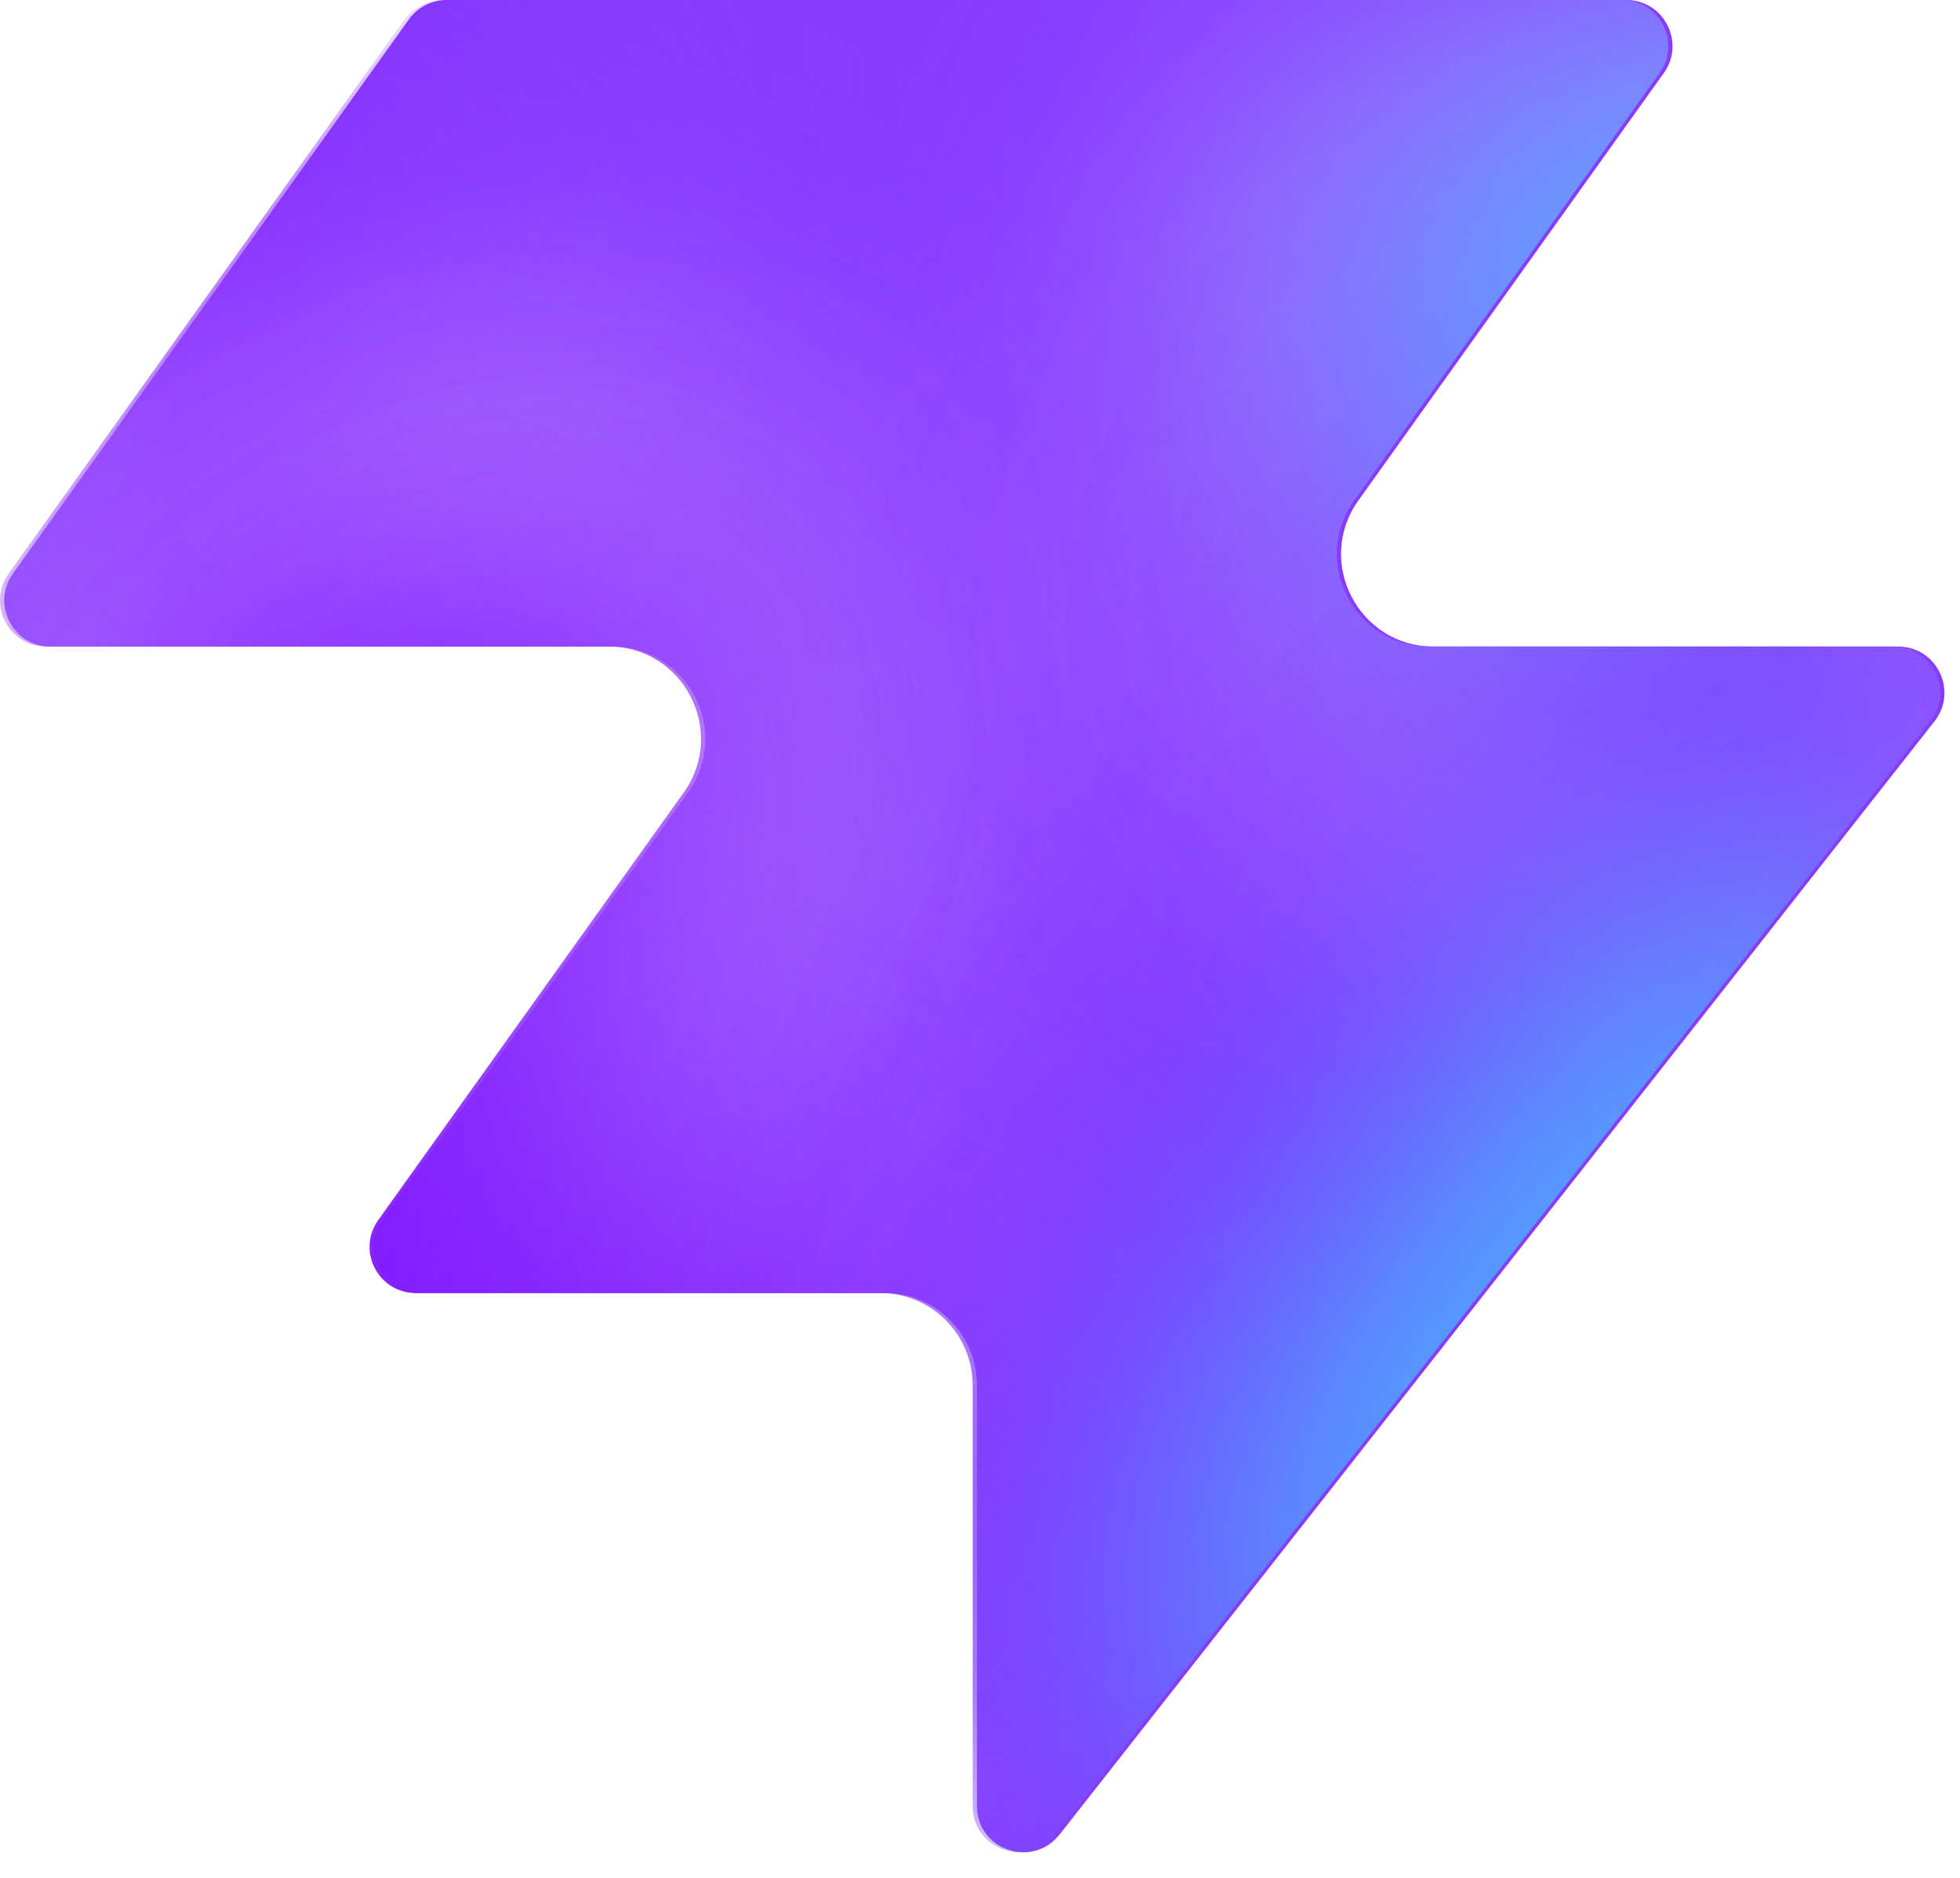
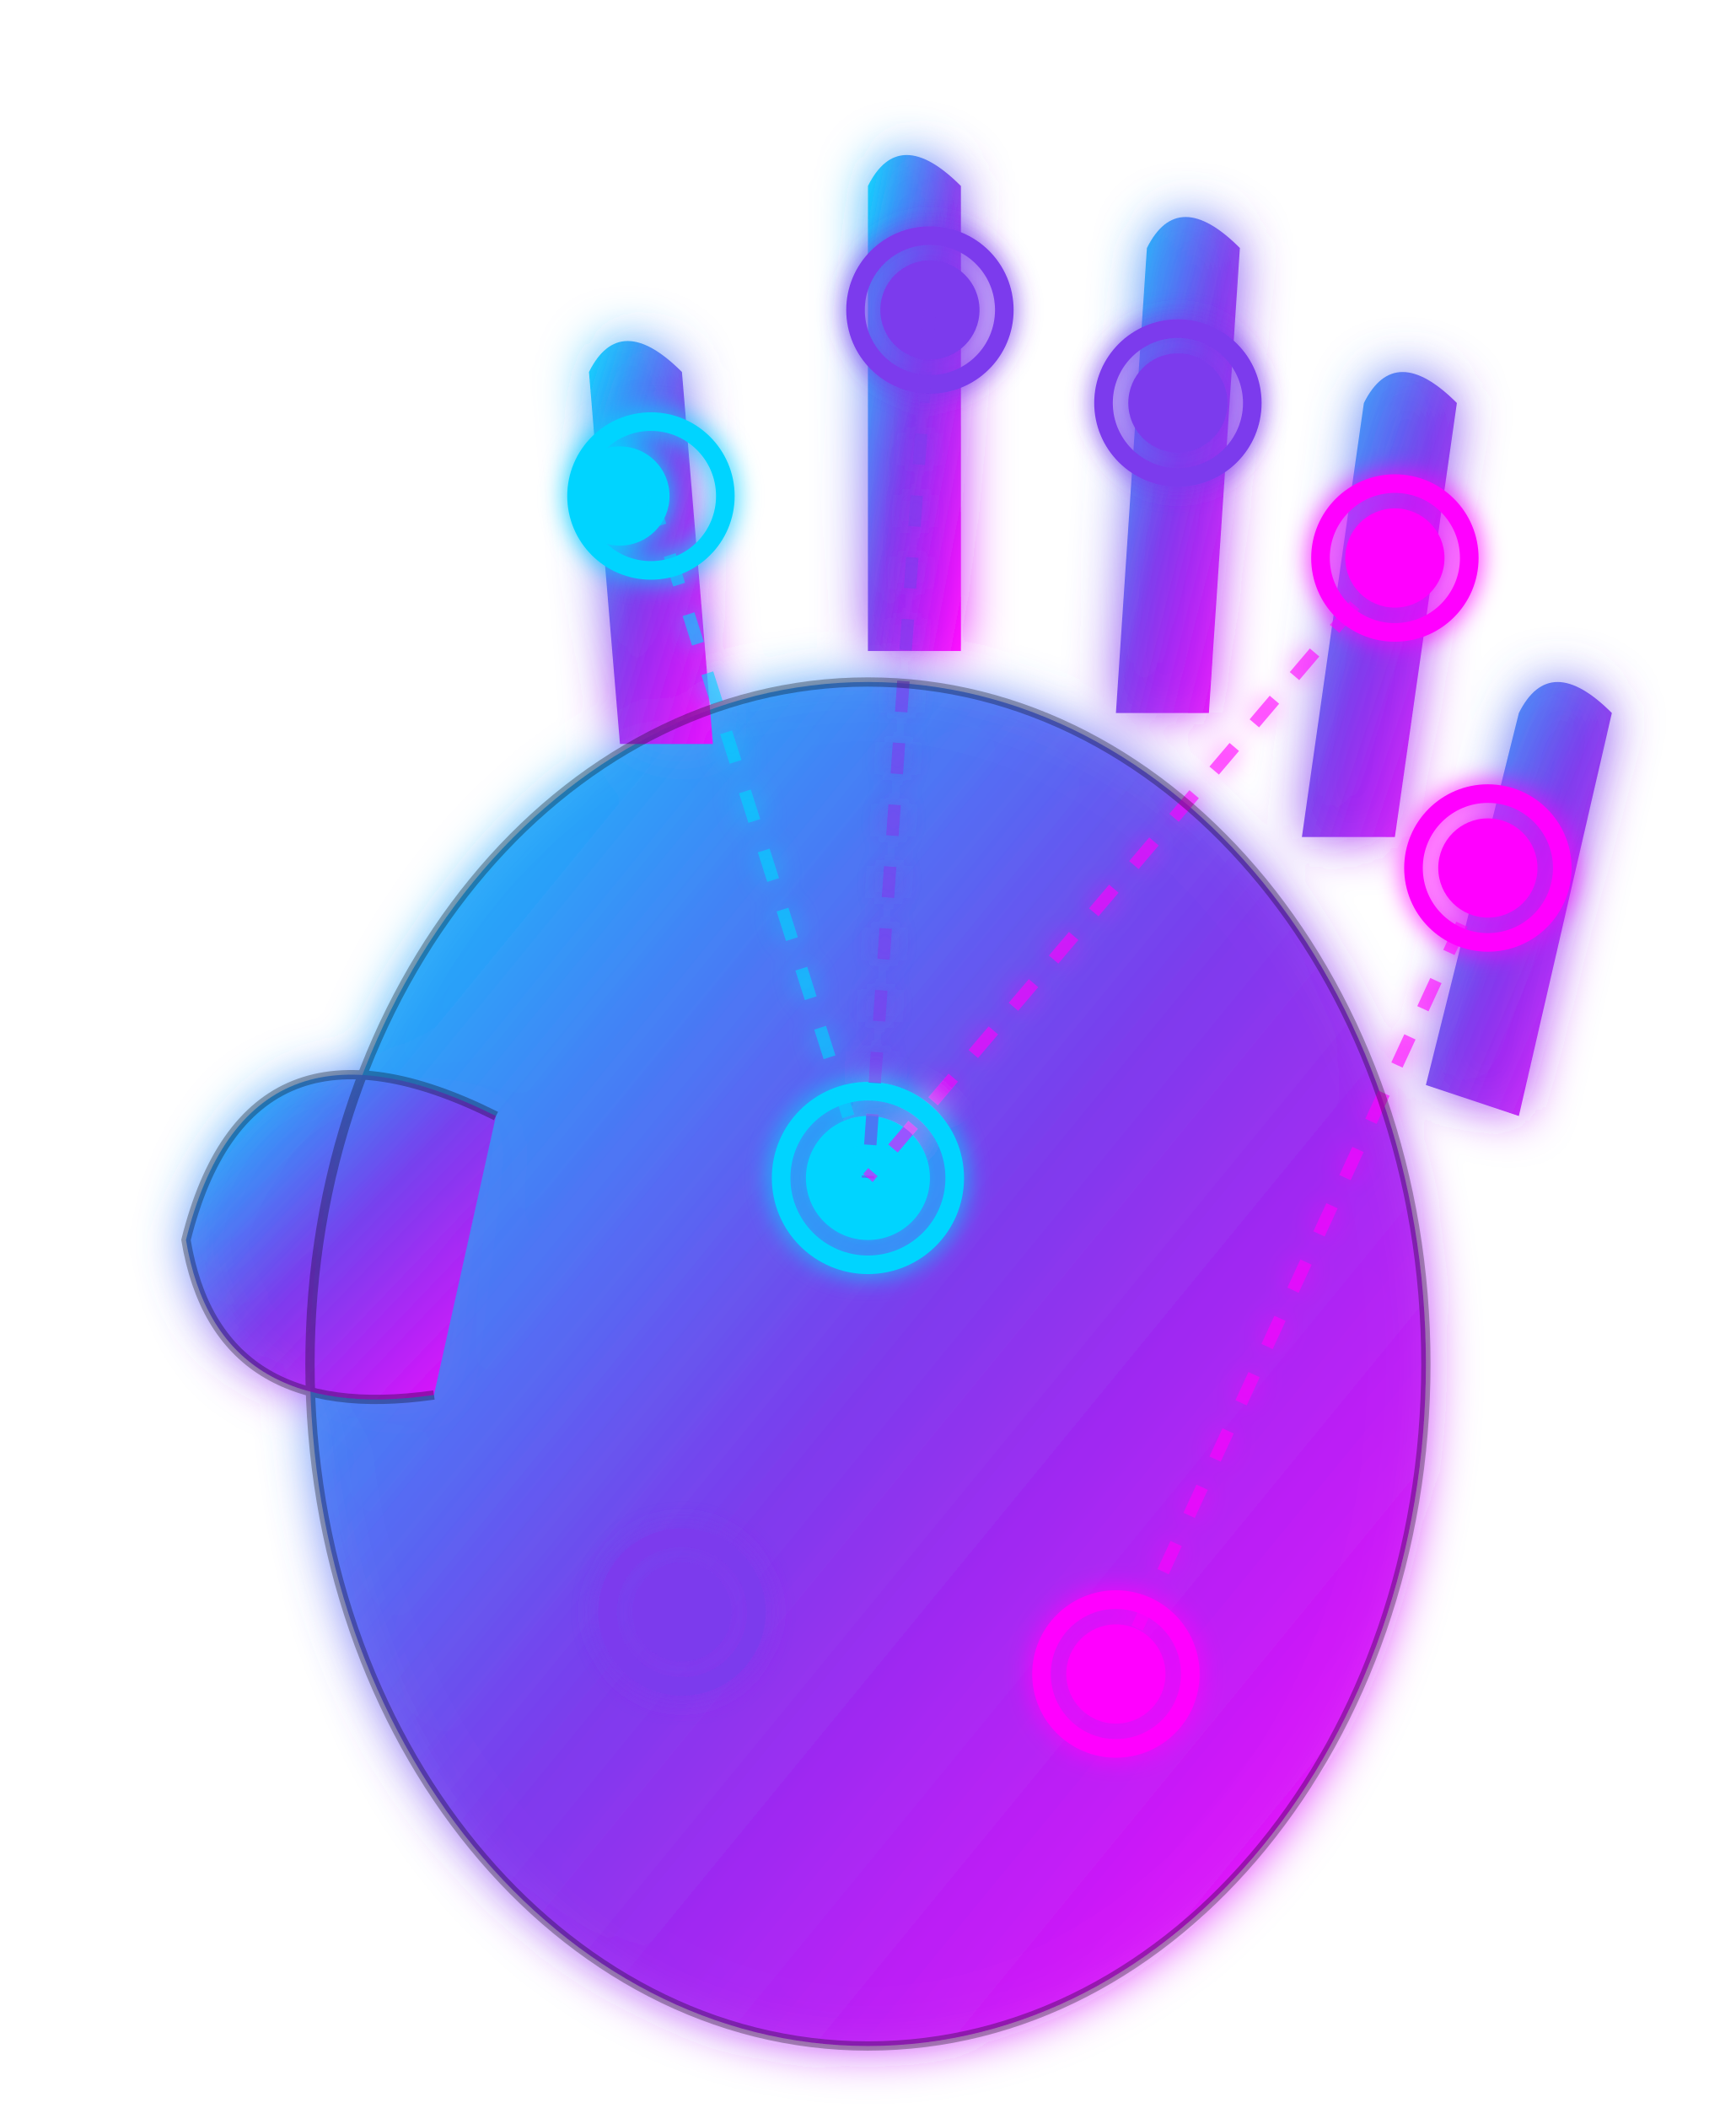
- <svg xmlns="http://www.w3.org/2000/svg" width="48" height="46" fill="none" viewBox="0 0 48 46">
-   <path fill="#863bff" d="M25.946 44.938c-.664.845-2.021.375-2.021-.698V33.937a2.26 2.26 0 0 0-2.262-2.262H10.287c-.92 0-1.456-1.04-.92-1.788l7.48-10.471c1.07-1.497 0-3.578-1.842-3.578H1.237c-.92 0-1.456-1.04-.92-1.788L10.013.474c.214-.297.556-.474.92-.474h28.894c.92 0 1.456 1.04.92 1.788l-7.48 10.471c-1.07 1.498 0 3.579 1.842 3.579h11.377c.943 0 1.473 1.088.89 1.83L25.947 44.94z" style="fill:#863bff;fill:color(display-p3 .525 .23 1);fill-opacity:1" />
-   <mask id="a" width="48" height="46" x="0" y="0" maskUnits="userSpaceOnUse" style="mask-type:alpha">
-     <path fill="#000" d="M25.842 44.938c-.664.844-2.021.375-2.021-.698V33.937a2.26 2.26 0 0 0-2.262-2.262H10.183c-.92 0-1.456-1.04-.92-1.788l7.48-10.471c1.07-1.498 0-3.579-1.842-3.579H1.133c-.92 0-1.456-1.04-.92-1.787L9.91.473c.214-.297.556-.474.92-.474h28.894c.92 0 1.456 1.04.92 1.788l-7.48 10.471c-1.07 1.498 0 3.578 1.842 3.578h11.377c.943 0 1.473 1.088.89 1.832L25.843 44.94z" style="fill:#000;fill-opacity:1" />
-   </mask>
-   <g mask="url(#a)">
-     <g filter="url(#b)">
-       <ellipse cx="5.508" cy="14.704" fill="#ede6ff" rx="5.508" ry="14.704" style="fill:#ede6ff;fill:color(display-p3 .927 .903 1);fill-opacity:1" transform="matrix(.00324 1 1 -.00324 -4.47 31.516)" />
-     </g>
-     <g filter="url(#c)">
-       <ellipse cx="10.399" cy="29.851" fill="#ede6ff" rx="10.399" ry="29.851" style="fill:#ede6ff;fill:color(display-p3 .927 .903 1);fill-opacity:1" transform="matrix(.00324 1 1 -.00324 -39.328 7.883)" />
-     </g>
-     <g filter="url(#d)">
-       <ellipse cx="5.508" cy="30.487" fill="#7e14ff" rx="5.508" ry="30.487" style="fill:#7e14ff;fill:color(display-p3 .492 .077 1);fill-opacity:1" transform="rotate(89.814 -25.913 -14.639)scale(1 -1)" />
-     </g>
-     <g filter="url(#e)">
-       <ellipse cx="5.508" cy="30.599" fill="#7e14ff" rx="5.508" ry="30.599" style="fill:#7e14ff;fill:color(display-p3 .492 .077 1);fill-opacity:1" transform="rotate(89.814 -32.644 -3.334)scale(1 -1)" />
-     </g>
-     <g filter="url(#f)">
-       <ellipse cx="5.508" cy="30.599" fill="#7e14ff" rx="5.508" ry="30.599" style="fill:#7e14ff;fill:color(display-p3 .492 .077 1);fill-opacity:1" transform="matrix(.00324 1 1 -.00324 -34.34 30.47)" />
-     </g>
-     <g filter="url(#g)">
-       <ellipse cx="14.072" cy="22.078" fill="#ede6ff" rx="14.072" ry="22.078" style="fill:#ede6ff;fill:color(display-p3 .927 .903 1);fill-opacity:1" transform="rotate(93.35 24.506 48.493)scale(-1 1)" />
-     </g>
-     <g filter="url(#h)">
-       <ellipse cx="3.47" cy="21.501" fill="#7e14ff" rx="3.47" ry="21.501" style="fill:#7e14ff;fill:color(display-p3 .492 .077 1);fill-opacity:1" transform="rotate(89.009 28.708 47.59)scale(-1 1)" />
-     </g>
-     <g filter="url(#i)">
-       <ellipse cx="3.47" cy="21.501" fill="#7e14ff" rx="3.47" ry="21.501" style="fill:#7e14ff;fill:color(display-p3 .492 .077 1);fill-opacity:1" transform="rotate(89.009 28.708 47.59)scale(-1 1)" />
-     </g>
-     <g filter="url(#j)">
-       <ellipse cx=".387" cy="8.972" fill="#7e14ff" rx="4.407" ry="29.108" style="fill:#7e14ff;fill:color(display-p3 .492 .077 1);fill-opacity:1" transform="rotate(39.51 .387 8.972)" />
-     </g>
-     <g filter="url(#k)">
-       <ellipse cx="47.523" cy="-6.092" fill="#7e14ff" rx="4.407" ry="29.108" style="fill:#7e14ff;fill:color(display-p3 .492 .077 1);fill-opacity:1" transform="rotate(37.892 47.523 -6.092)" />
-     </g>
-     <g filter="url(#l)">
-       <ellipse cx="41.412" cy="6.333" fill="#47bfff" rx="5.971" ry="9.665" style="fill:#47bfff;fill:color(display-p3 .28 .748 1);fill-opacity:1" transform="rotate(37.892 41.412 6.333)" />
-     </g>
-     <g filter="url(#m)">
-       <ellipse cx="-1.879" cy="38.332" fill="#7e14ff" rx="4.407" ry="29.108" style="fill:#7e14ff;fill:color(display-p3 .492 .077 1);fill-opacity:1" transform="rotate(37.892 -1.88 38.332)" />
-     </g>
-     <g filter="url(#n)">
-       <ellipse cx="-1.879" cy="38.332" fill="#7e14ff" rx="4.407" ry="29.108" style="fill:#7e14ff;fill:color(display-p3 .492 .077 1);fill-opacity:1" transform="rotate(37.892 -1.88 38.332)" />
-     </g>
-     <g filter="url(#o)">
-       <ellipse cx="35.651" cy="29.907" fill="#7e14ff" rx="4.407" ry="29.108" style="fill:#7e14ff;fill:color(display-p3 .492 .077 1);fill-opacity:1" transform="rotate(37.892 35.651 29.907)" />
-     </g>
-     <g filter="url(#p)">
-       <ellipse cx="38.418" cy="32.4" fill="#47bfff" rx="5.971" ry="15.297" style="fill:#47bfff;fill:color(display-p3 .28 .748 1);fill-opacity:1" transform="rotate(37.892 38.418 32.4)" />
-     </g>
-   </g>
+ <svg xmlns="http://www.w3.org/2000/svg" viewBox="140 20 280 340" fill="none">
  <defs>
-     <filter id="b" width="60.045" height="41.654" x="-19.77" y="16.149" color-interpolation-filters="sRGB" filterUnits="userSpaceOnUse">
-       <feFlood flood-opacity="0" result="BackgroundImageFix" />
-       <feBlend in="SourceGraphic" in2="BackgroundImageFix" result="shape" />
-       <feGaussianBlur result="effect1_foregroundBlur_2002_17158" stdDeviation="7.659" />
+     <linearGradient id="handGradient" x1="0%" y1="0%" x2="100%" y2="100%">
+       <stop offset="0%" style="stop-color:#00d4ff;stop-opacity:1" />
+       <stop offset="50%" style="stop-color:#7c3aed;stop-opacity:1" />
+       <stop offset="100%" style="stop-color:#ff00ff;stop-opacity:1" />
+     </linearGradient>
+     <filter id="neonGlow" x="-50%" y="-50%" width="200%" height="200%">
+       <feGaussianBlur stdDeviation="4" result="coloredBlur" />
+       <feMerge>
+         <feMergeNode in="coloredBlur" />
+         <feMergeNode in="SourceGraphic" />
+       </feMerge>
    </filter>
-     <filter id="c" width="90.34" height="51.437" x="-54.613" y="-7.533" color-interpolation-filters="sRGB" filterUnits="userSpaceOnUse">
-       <feFlood flood-opacity="0" result="BackgroundImageFix" />
-       <feBlend in="SourceGraphic" in2="BackgroundImageFix" result="shape" />
-       <feGaussianBlur result="effect1_foregroundBlur_2002_17158" stdDeviation="7.659" />
-     </filter>
-     <filter id="d" width="79.355" height="29.4" x="-49.64" y="2.03" color-interpolation-filters="sRGB" filterUnits="userSpaceOnUse">
-       <feFlood flood-opacity="0" result="BackgroundImageFix" />
-       <feBlend in="SourceGraphic" in2="BackgroundImageFix" result="shape" />
-       <feGaussianBlur result="effect1_foregroundBlur_2002_17158" stdDeviation="4.596" />
-     </filter>
-     <filter id="e" width="79.579" height="29.4" x="-45.045" y="20.029" color-interpolation-filters="sRGB" filterUnits="userSpaceOnUse">
-       <feFlood flood-opacity="0" result="BackgroundImageFix" />
-       <feBlend in="SourceGraphic" in2="BackgroundImageFix" result="shape" />
-       <feGaussianBlur result="effect1_foregroundBlur_2002_17158" stdDeviation="4.596" />
-     </filter>
-     <filter id="f" width="79.579" height="29.4" x="-43.513" y="21.178" color-interpolation-filters="sRGB" filterUnits="userSpaceOnUse">
-       <feFlood flood-opacity="0" result="BackgroundImageFix" />
-       <feBlend in="SourceGraphic" in2="BackgroundImageFix" result="shape" />
-       <feGaussianBlur result="effect1_foregroundBlur_2002_17158" stdDeviation="4.596" />
-     </filter>
-     <filter id="g" width="74.749" height="58.852" x="15.756" y="-17.901" color-interpolation-filters="sRGB" filterUnits="userSpaceOnUse">
-       <feFlood flood-opacity="0" result="BackgroundImageFix" />
-       <feBlend in="SourceGraphic" in2="BackgroundImageFix" result="shape" />
-       <feGaussianBlur result="effect1_foregroundBlur_2002_17158" stdDeviation="7.659" />
-     </filter>
-     <filter id="h" width="61.377" height="25.362" x="23.548" y="2.284" color-interpolation-filters="sRGB" filterUnits="userSpaceOnUse">
-       <feFlood flood-opacity="0" result="BackgroundImageFix" />
-       <feBlend in="SourceGraphic" in2="BackgroundImageFix" result="shape" />
-       <feGaussianBlur result="effect1_foregroundBlur_2002_17158" stdDeviation="4.596" />
-     </filter>
-     <filter id="i" width="61.377" height="25.362" x="23.548" y="2.284" color-interpolation-filters="sRGB" filterUnits="userSpaceOnUse">
-       <feFlood flood-opacity="0" result="BackgroundImageFix" />
-       <feBlend in="SourceGraphic" in2="BackgroundImageFix" result="shape" />
-       <feGaussianBlur result="effect1_foregroundBlur_2002_17158" stdDeviation="4.596" />
-     </filter>
-     <filter id="j" width="56.045" height="63.649" x="-27.636" y="-22.853" color-interpolation-filters="sRGB" filterUnits="userSpaceOnUse">
-       <feFlood flood-opacity="0" result="BackgroundImageFix" />
-       <feBlend in="SourceGraphic" in2="BackgroundImageFix" result="shape" />
-       <feGaussianBlur result="effect1_foregroundBlur_2002_17158" stdDeviation="4.596" />
-     </filter>
-     <filter id="k" width="54.814" height="64.646" x="20.116" y="-38.415" color-interpolation-filters="sRGB" filterUnits="userSpaceOnUse">
-       <feFlood flood-opacity="0" result="BackgroundImageFix" />
-       <feBlend in="SourceGraphic" in2="BackgroundImageFix" result="shape" />
-       <feGaussianBlur result="effect1_foregroundBlur_2002_17158" stdDeviation="4.596" />
-     </filter>
-     <filter id="l" width="33.541" height="35.313" x="24.641" y="-11.323" color-interpolation-filters="sRGB" filterUnits="userSpaceOnUse">
-       <feFlood flood-opacity="0" result="BackgroundImageFix" />
-       <feBlend in="SourceGraphic" in2="BackgroundImageFix" result="shape" />
-       <feGaussianBlur result="effect1_foregroundBlur_2002_17158" stdDeviation="4.596" />
-     </filter>
-     <filter id="m" width="54.814" height="64.646" x="-29.286" y="6.009" color-interpolation-filters="sRGB" filterUnits="userSpaceOnUse">
-       <feFlood flood-opacity="0" result="BackgroundImageFix" />
-       <feBlend in="SourceGraphic" in2="BackgroundImageFix" result="shape" />
-       <feGaussianBlur result="effect1_foregroundBlur_2002_17158" stdDeviation="4.596" />
-     </filter>
-     <filter id="n" width="54.814" height="64.646" x="-29.286" y="6.009" color-interpolation-filters="sRGB" filterUnits="userSpaceOnUse">
-       <feFlood flood-opacity="0" result="BackgroundImageFix" />
-       <feBlend in="SourceGraphic" in2="BackgroundImageFix" result="shape" />
-       <feGaussianBlur result="effect1_foregroundBlur_2002_17158" stdDeviation="4.596" />
-     </filter>
-     <filter id="o" width="54.814" height="64.646" x="8.244" y="-2.416" color-interpolation-filters="sRGB" filterUnits="userSpaceOnUse">
-       <feFlood flood-opacity="0" result="BackgroundImageFix" />
-       <feBlend in="SourceGraphic" in2="BackgroundImageFix" result="shape" />
-       <feGaussianBlur result="effect1_foregroundBlur_2002_17158" stdDeviation="4.596" />
-     </filter>
-     <filter id="p" width="39.409" height="43.623" x="18.713" y="10.588" color-interpolation-filters="sRGB" filterUnits="userSpaceOnUse">
-       <feFlood flood-opacity="0" result="BackgroundImageFix" />
-       <feBlend in="SourceGraphic" in2="BackgroundImageFix" result="shape" />
-       <feGaussianBlur result="effect1_foregroundBlur_2002_17158" stdDeviation="4.596" />
+     <filter id="innerGlow">
+       <feGaussianBlur stdDeviation="2" result="coloredBlur" />
+       <feMerge>
+         <feMergeNode in="coloredBlur" />
+         <feMergeNode in="SourceGraphic" />
+       </feMerge>
    </filter>
  </defs>
+   <g filter="url(#neonGlow)">
+     <ellipse cx="280" cy="240" rx="90" ry="110" fill="url(#handGradient)" opacity="0.9" />
+     <path d="M 220 200 Q 180 180 170 220 Q 175 250 210 245" fill="url(#handGradient)" opacity="0.9" />
+     <path d="M 240 140 L 235 80 Q 240 70 250 80 L 255 140 Z" fill="url(#handGradient)" opacity="0.9" />
+     <path d="M 280 125 L 280 50 Q 285 40 295 50 L 295 125 Z" fill="url(#handGradient)" opacity="0.9" />
+     <path d="M 320 135 L 325 60 Q 330 50 340 60 L 335 135 Z" fill="url(#handGradient)" opacity="0.9" />
+     <path d="M 350 155 L 360 85 Q 365 75 375 85 L 365 155 Z" fill="url(#handGradient)" opacity="0.9" />
+     <path d="M 370 195 L 385 135 Q 390 125 400 135 L 385 200 Z" fill="url(#handGradient)" opacity="0.9" />
+   </g>
+   <g filter="url(#innerGlow)">
+     <circle cx="245" cy="100" r="12" fill="none" stroke="#00d4ff" stroke-width="3" />
+     <circle cx="240" cy="100" r="8" fill="#00d4ff" />
+     <circle cx="290" cy="70" r="12" fill="none" stroke="#7c3aed" stroke-width="3" />
+     <circle cx="290" cy="70" r="8" fill="#7c3aed" />
+     <circle cx="330" cy="85" r="12" fill="none" stroke="#7c3aed" stroke-width="3" />
+     <circle cx="330" cy="85" r="8" fill="#7c3aed" />
+     <circle cx="365" cy="110" r="12" fill="none" stroke="#ff00ff" stroke-width="3" />
+     <circle cx="365" cy="110" r="8" fill="#ff00ff" />
+     <circle cx="380" cy="160" r="12" fill="none" stroke="#ff00ff" stroke-width="3" />
+     <circle cx="380" cy="160" r="8" fill="#ff00ff" />
+     <circle cx="280" cy="210" r="14" fill="none" stroke="#00d4ff" stroke-width="3" />
+     <circle cx="280" cy="210" r="10" fill="#00d4ff" />
+     <circle cx="250" cy="280" r="12" fill="none" stroke="#7c3aed" stroke-width="3" />
+     <circle cx="250" cy="280" r="8" fill="#7c3aed" />
+     <circle cx="320" cy="290" r="12" fill="none" stroke="#ff00ff" stroke-width="3" />
+     <circle cx="320" cy="290" r="8" fill="#ff00ff" />
+     <path d="M 245 100 L 280 210" stroke="#00d4ff" stroke-width="2" opacity="0.6" stroke-dasharray="5,5" />
+     <path d="M 290 70 L 280 210" stroke="#7c3aed" stroke-width="2" opacity="0.6" stroke-dasharray="5,5" />
+     <path d="M 365 110 L 280 210" stroke="#ff00ff" stroke-width="2" opacity="0.6" stroke-dasharray="5,5" />
+     <path d="M 380 160 L 320 290" stroke="#ff00ff" stroke-width="2" opacity="0.6" stroke-dasharray="5,5" />
+   </g>
+   <g stroke="#000" stroke-width="1.5" fill="none" opacity="0.3">
+     <ellipse cx="280" cy="240" rx="90" ry="110" />
+     <path d="M 220 200 Q 180 180 170 220 Q 175 250 210 245" />
+   </g>
</svg>
